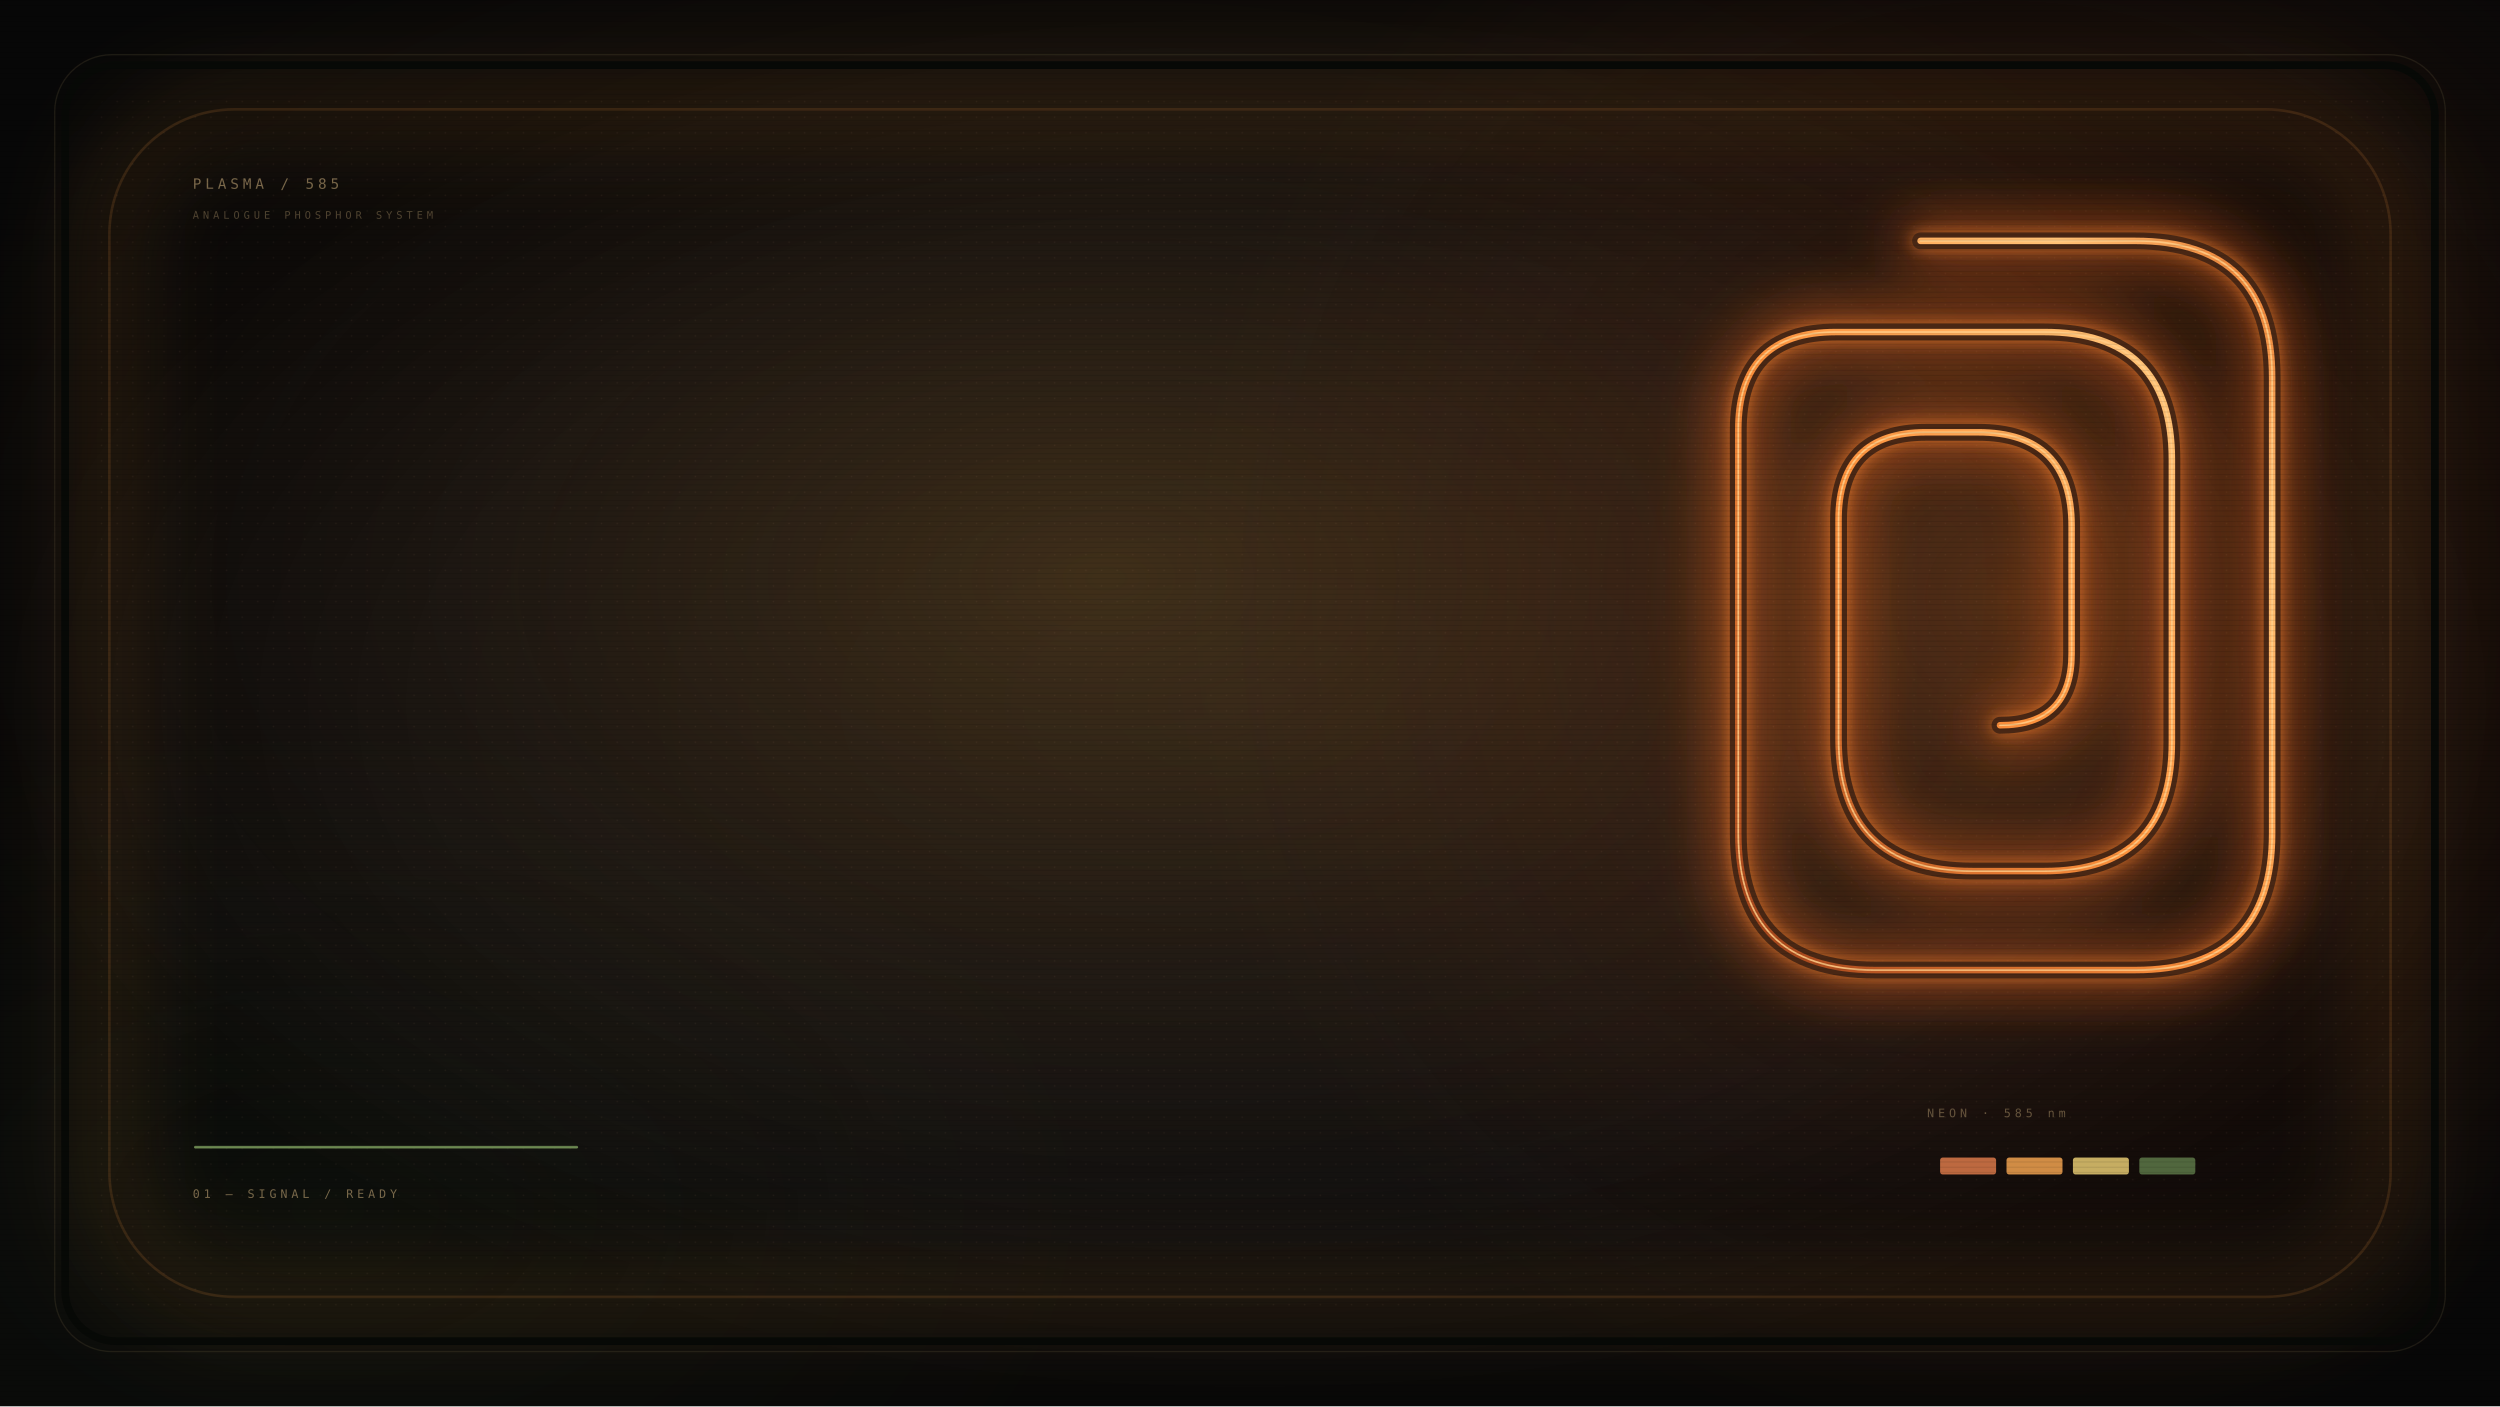
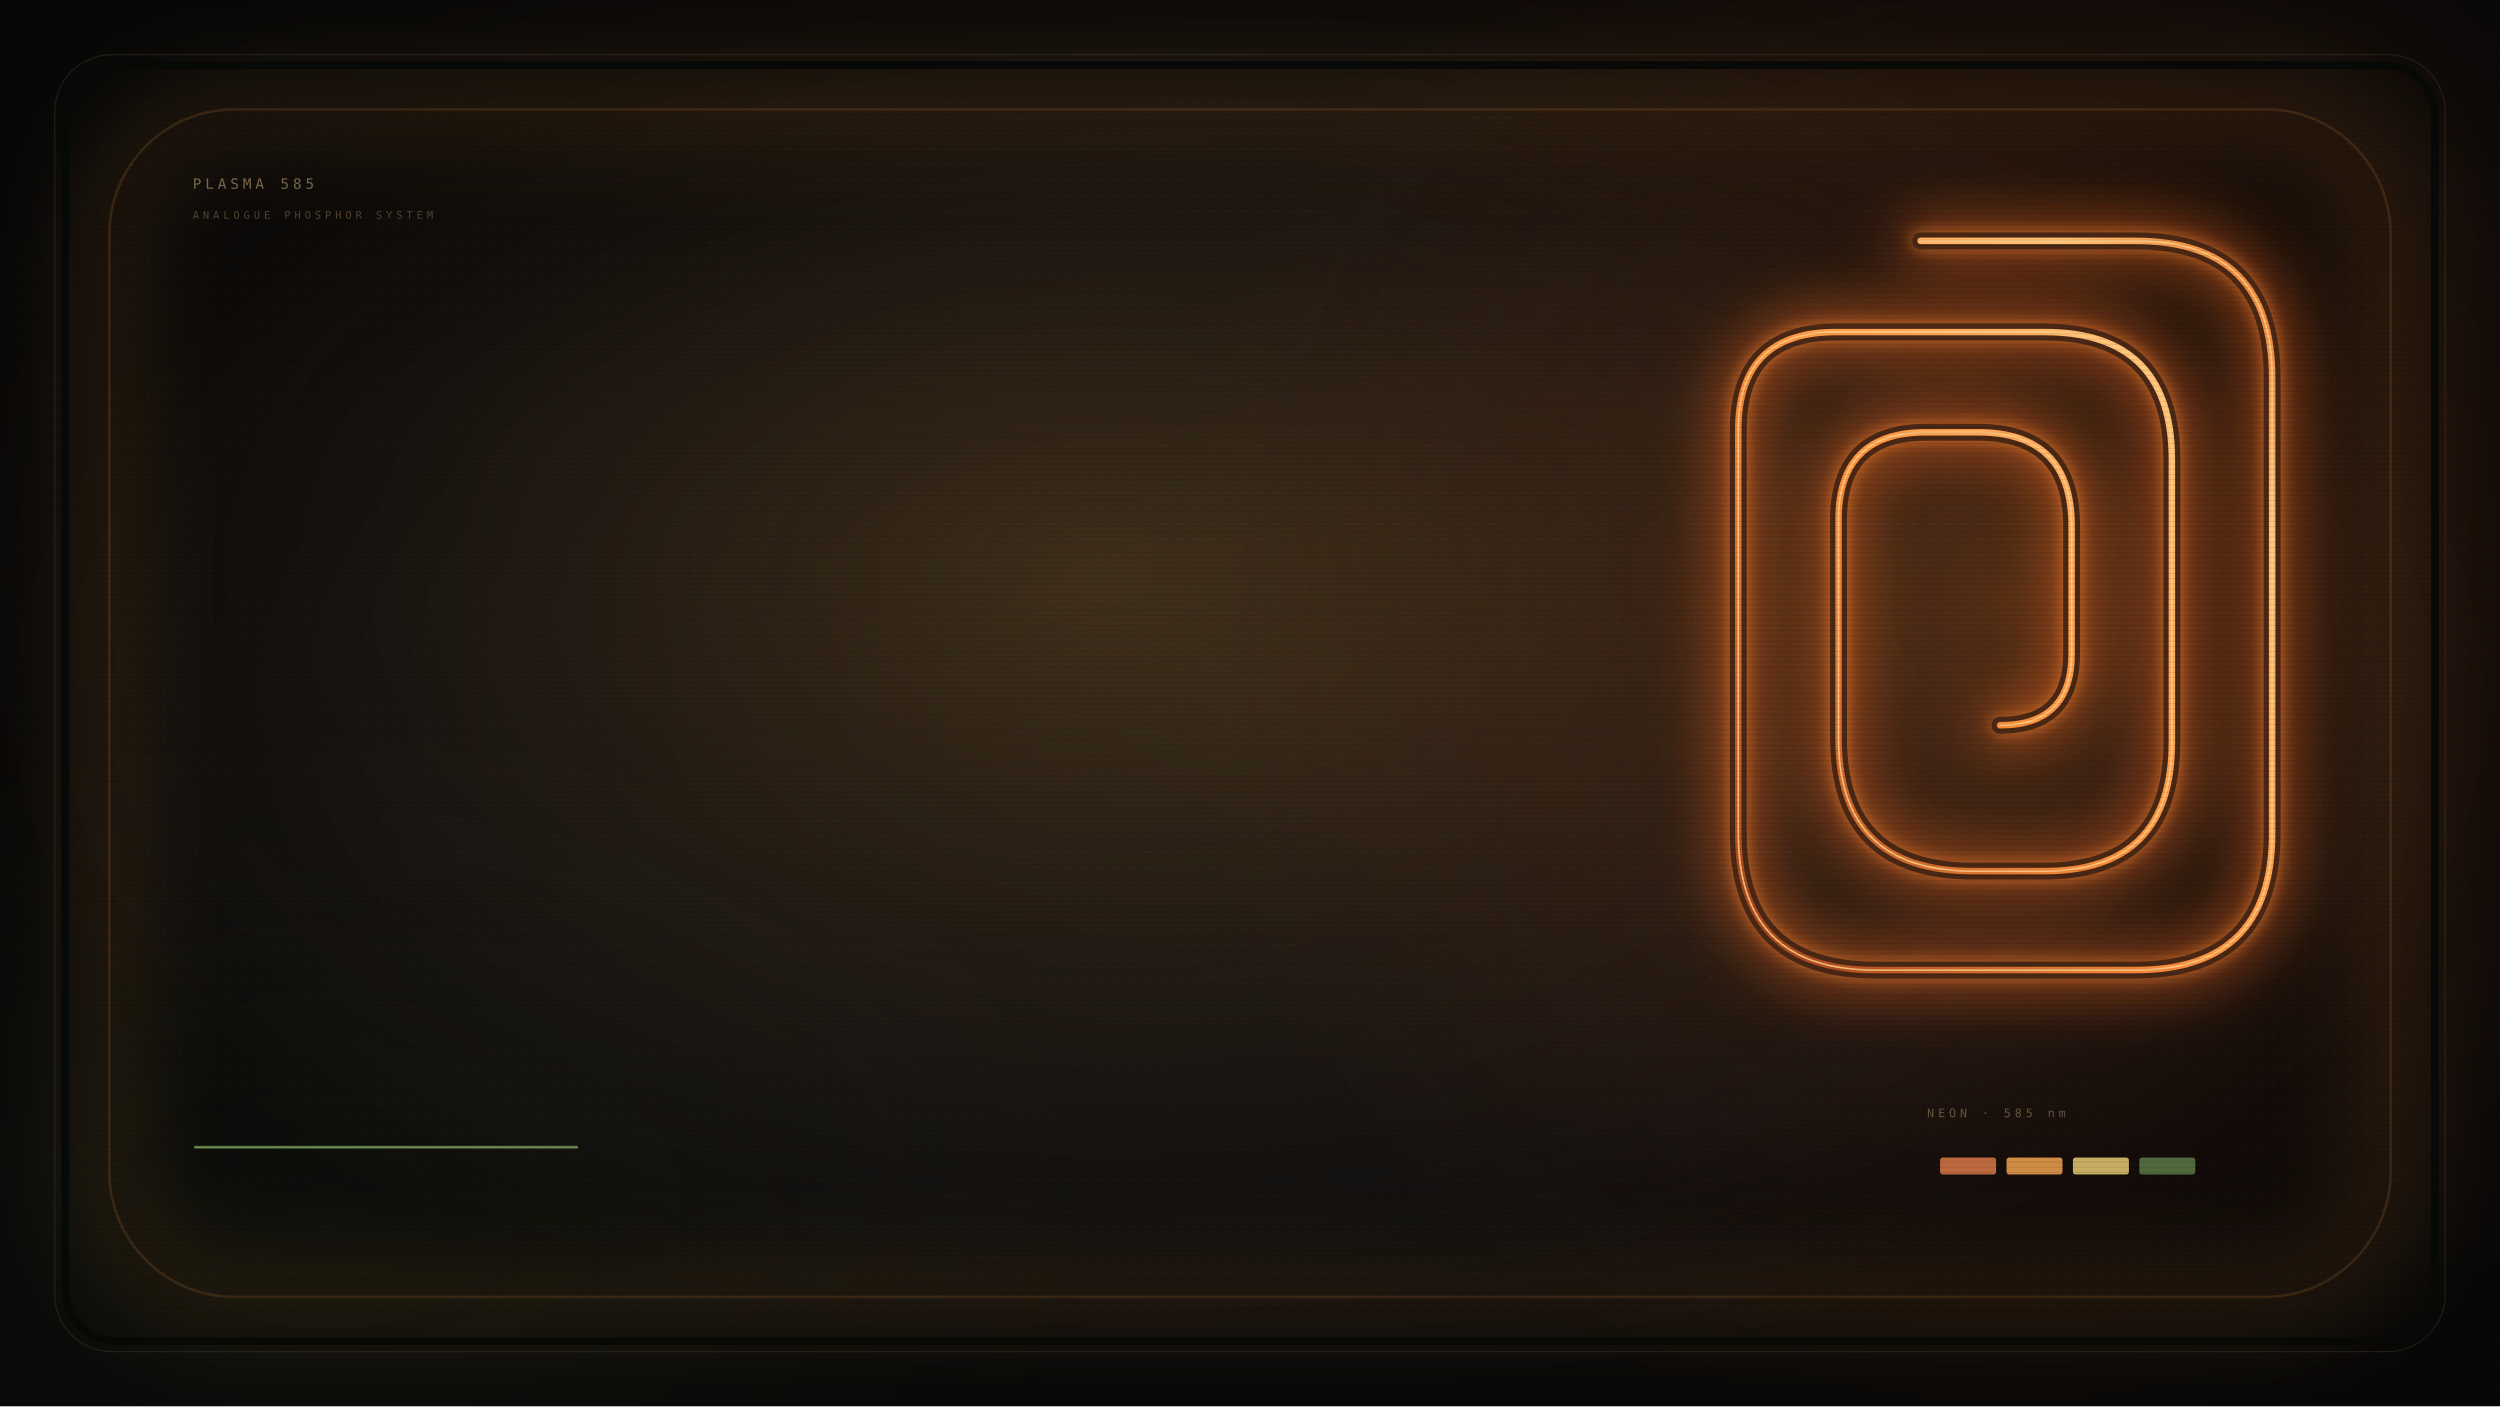
<svg xmlns="http://www.w3.org/2000/svg" width="3840" height="2160" viewBox="0 0 1920 1080">
  <defs>
    <radialGradient id="glass">
      <stop stop-color="#1c1915" />
      <stop offset=".65" stop-color="#101010" />
      <stop offset="1" stop-color="#070707" />
    </radialGradient>
    <radialGradient id="orange">
      <stop stop-color="#e16b20" stop-opacity=".30" />
      <stop offset=".45" stop-color="#ae4818" stop-opacity=".13" />
      <stop offset="1" stop-color="#8c3616" stop-opacity="0" />
    </radialGradient>
    <radialGradient id="green">
      <stop stop-color="#435a32" stop-opacity=".10" />
      <stop offset="1" stop-color="#344527" stop-opacity="0" />
    </radialGradient>
    <radialGradient id="amber-screen">
      <stop stop-color="#e99a35" stop-opacity=".19" />
      <stop offset=".55" stop-color="#b56622" stop-opacity=".07" />
      <stop offset="1" stop-color="#a3531c" stop-opacity="0" />
    </radialGradient>
    <filter id="screen-bloom" x="-30%" y="-50%" width="160%" height="200%">
      <feGaussianBlur stdDeviation="34" />
    </filter>
    <linearGradient id="tube" x1="0" y1="1" x2="1" y2="0">
      <stop stop-color="#9f3f18" />
      <stop offset=".45" stop-color="#ff933d" />
      <stop offset=".8" stop-color="#ffc276" />
      <stop offset="1" stop-color="#eb772a" />
    </linearGradient>
    <filter id="bloom" x="-100%" y="-100%" width="300%" height="300%">
      <feGaussianBlur stdDeviation="22" />
    </filter>
    <filter id="halo" x="-100%" y="-100%" width="300%" height="300%">
      <feGaussianBlur stdDeviation="6" />
    </filter>
    <pattern id="scan" width="4" height="4" patternUnits="userSpaceOnUse">
      <path d="M0 0H4" stroke="#000" stroke-opacity=".15" />
    </pattern>
    <pattern id="matrix" width="12" height="12" patternUnits="userSpaceOnUse">
      <circle cx="6" cy="6" r=".65" fill="#cfab73" opacity=".07" />
    </pattern>
    <path id="loop" d="M1475 185 H1640 Q1745 185 1745 290 V640 Q1745 745 1640 745 H1440 Q1335 745 1335 640 V330 Q1335 255 1410 255 H1570 Q1668 255 1668 353 V570 Q1668 669 1570 669 H1515 Q1412 669 1412 567 V399 Q1412 332 1479 332 H1519 Q1591 332 1591 404 V502 Q1591 557 1536 557" />
  </defs>
  <rect width="1920" height="1080" fill="url(#glass)" />
  <ellipse cx="1540" cy="460" rx="650" ry="660" fill="url(#orange)" />
  <ellipse cx="250" cy="930" rx="620" ry="390" fill="url(#green)" />
  <ellipse cx="850" cy="445" rx="960" ry="580" fill="url(#amber-screen)" />
  <rect x="84" y="84" width="1752" height="912" rx="96" fill="none" stroke="#e69236" stroke-width="20" opacity=".32" filter="url(#screen-bloom)" />
  <rect x="84" y="84" width="1752" height="912" rx="96" fill="none" stroke="#a2632c" stroke-width="2" opacity=".23" />
  <rect x="42" y="42" width="1836" height="996" rx="44" fill="none" stroke="#4e4731" stroke-opacity=".32" />
  <rect x="50" y="50" width="1820" height="980" rx="39" fill="none" stroke="#070906" stroke-width="6" />
  <rect x="70" y="70" width="1780" height="940" rx="28" fill="url(#matrix)" />
  <g fill="none" stroke-linecap="round" stroke-linejoin="round">
    <use href="#loop" stroke="#f66b20" stroke-width="32" opacity=".56" filter="url(#bloom)" />
    <use href="#loop" stroke="#ff872f" stroke-width="13" opacity=".68" filter="url(#halo)" />
    <use href="#loop" stroke="#492714" stroke-width="13" />
    <use href="#loop" stroke="url(#tube)" stroke-width="5" />
    <use href="#loop" stroke="#ffce89" stroke-width="1.3" opacity=".85" />
    <path d="M150 881H443" stroke="#516c3c" stroke-width="10" opacity=".35" filter="url(#halo)" />
    <path d="M150 881H443" stroke="#6c8851" stroke-width="2" />
  </g>
  <g font-family="monospace" font-size="11" letter-spacing="3" fill="#b3996d">
-     <text x="148" y="145" opacity=".65">PLASMA / 585</text>
+     <text x="148" y="145" opacity=".65">PLASMA 585</text>
    <text x="148" y="168" font-size="8" opacity=".4">ANALOGUE PHOSPHOR SYSTEM</text>
-     <text x="148" y="920" font-size="9" opacity=".65">01 — SIGNAL / READY</text>
    <text x="1480" y="858" font-size="9" opacity=".5">NEON · 585 nm</text>
  </g>
  <g transform="translate(1490 889)">
    <rect width="43" height="13" rx="2" fill="#bd6940" />
    <rect x="51" width="43" height="13" rx="2" fill="#d08c45" />
    <rect x="102" width="43" height="13" rx="2" fill="#c6ad62" />
    <rect x="153" width="43" height="13" rx="2" fill="#51673e" />
  </g>
  <rect width="1920" height="1080" fill="url(#scan)" />
</svg>
